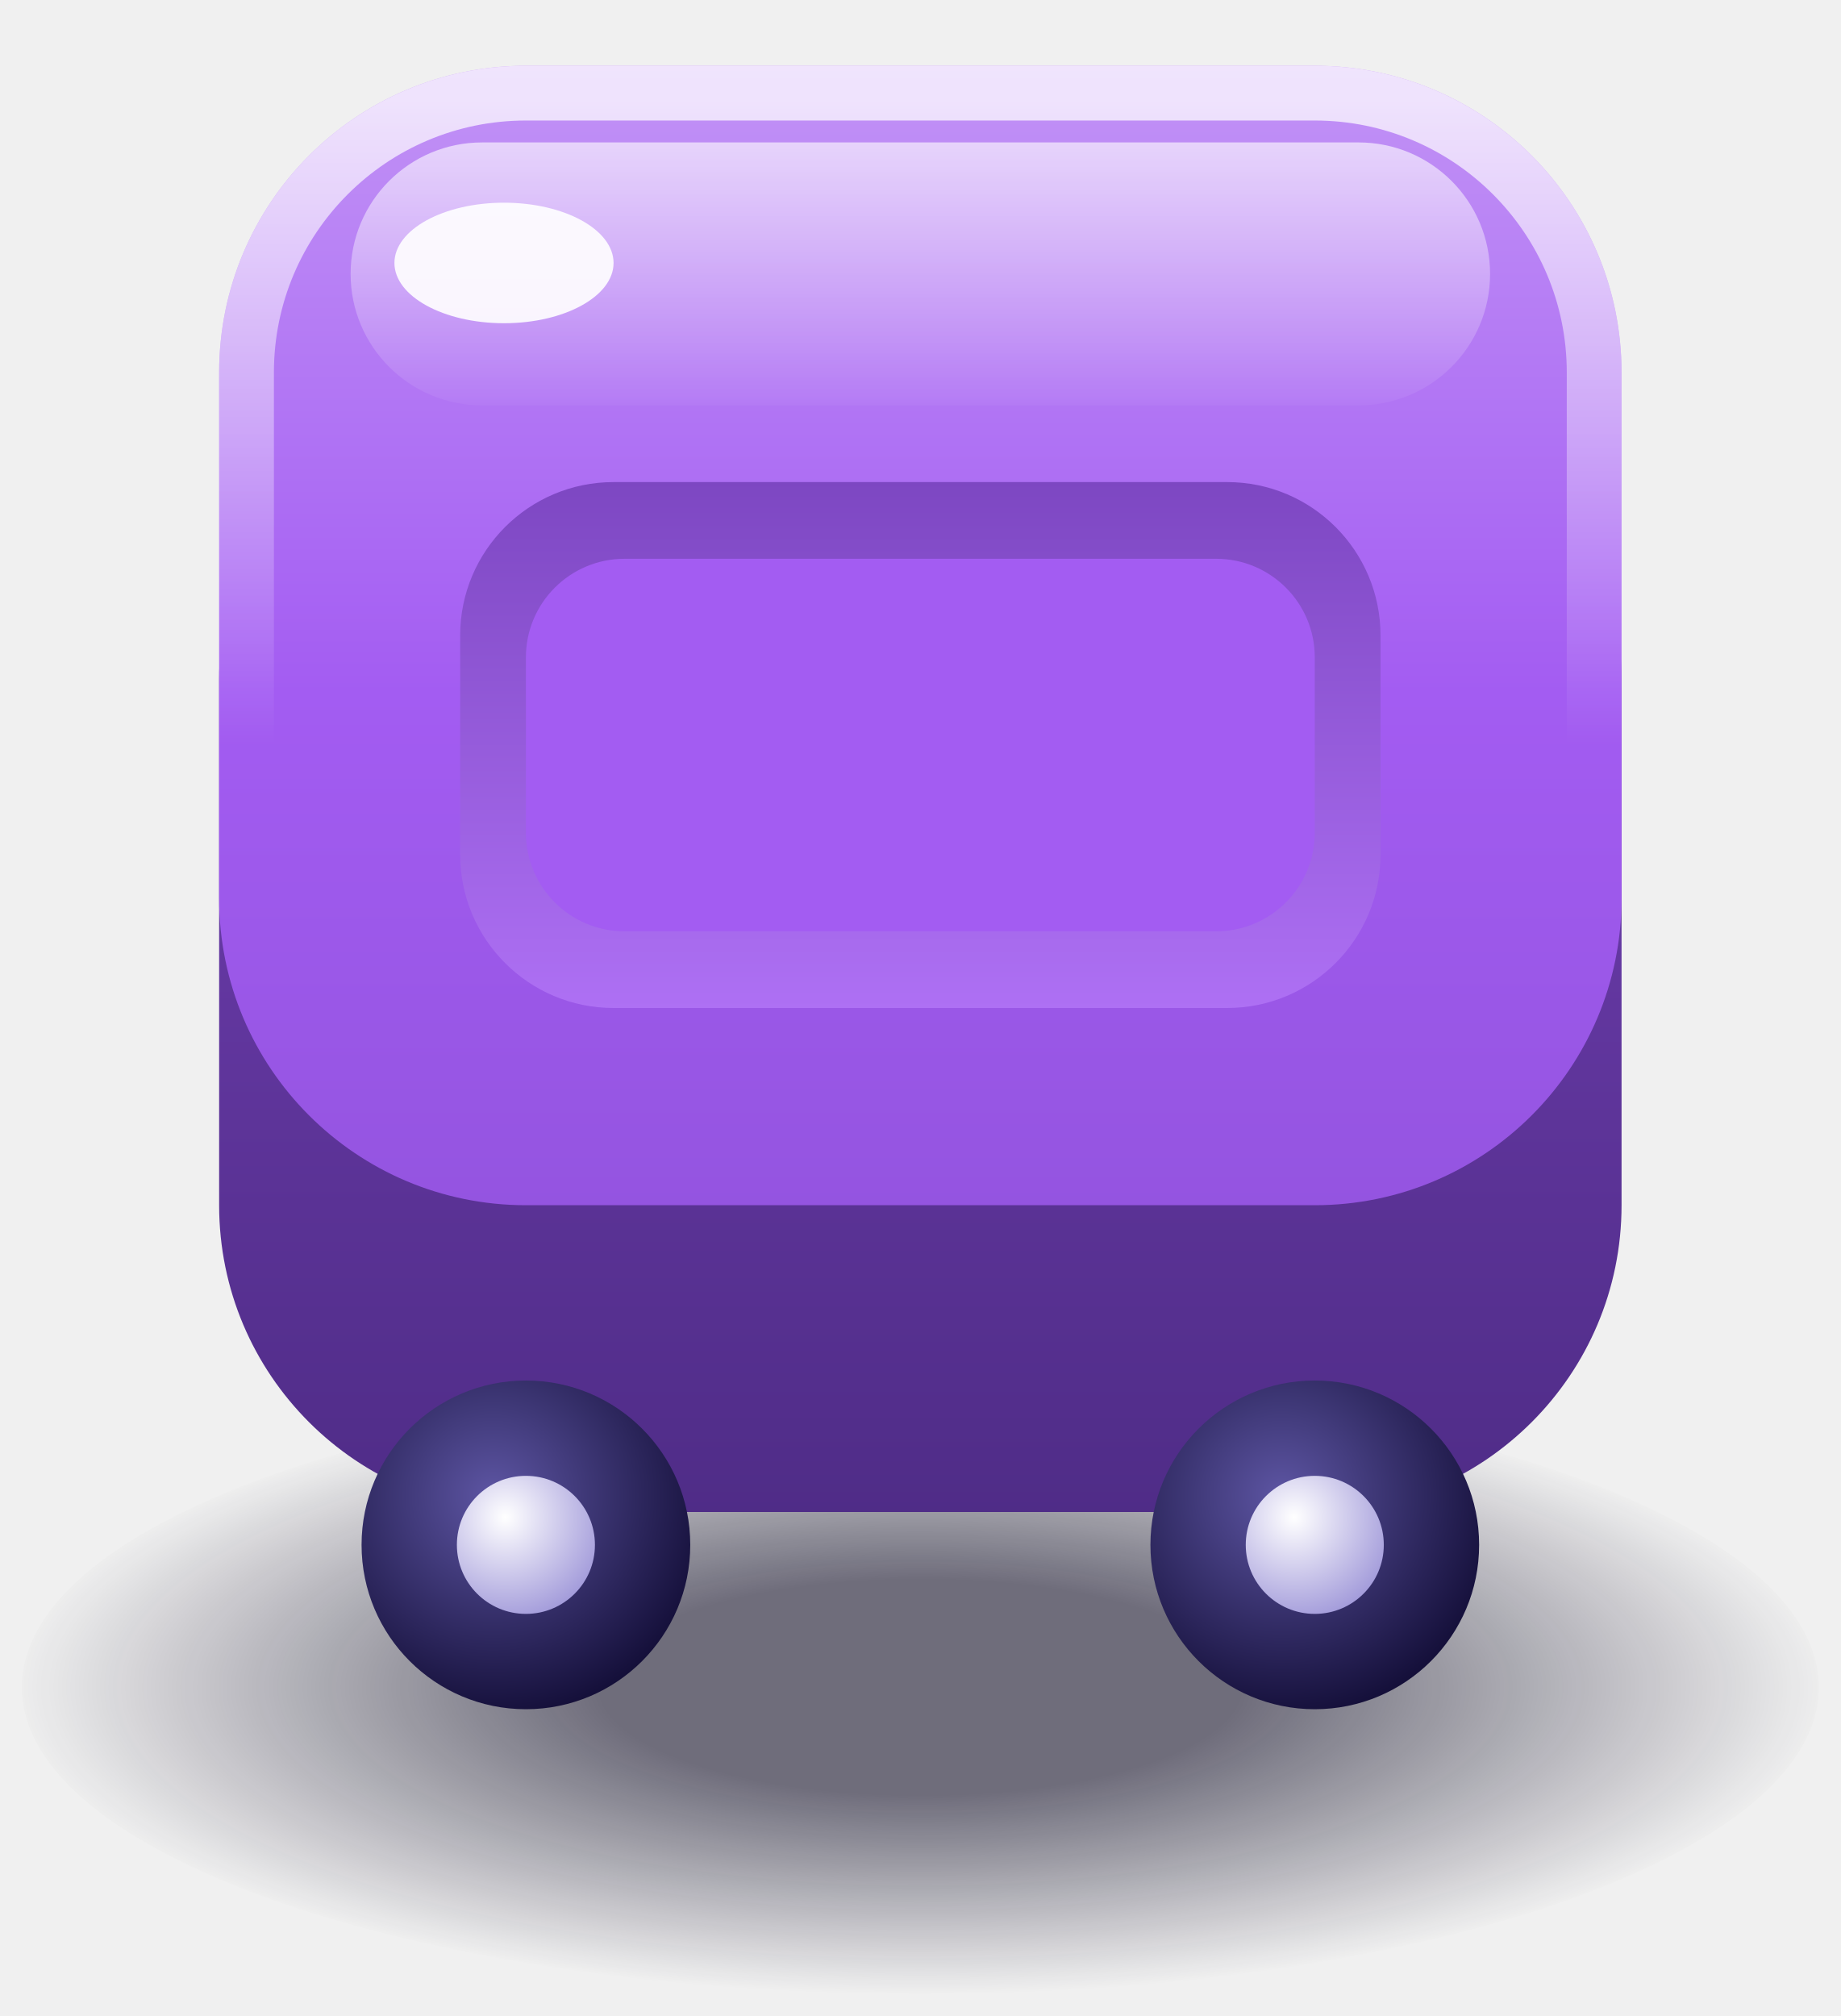
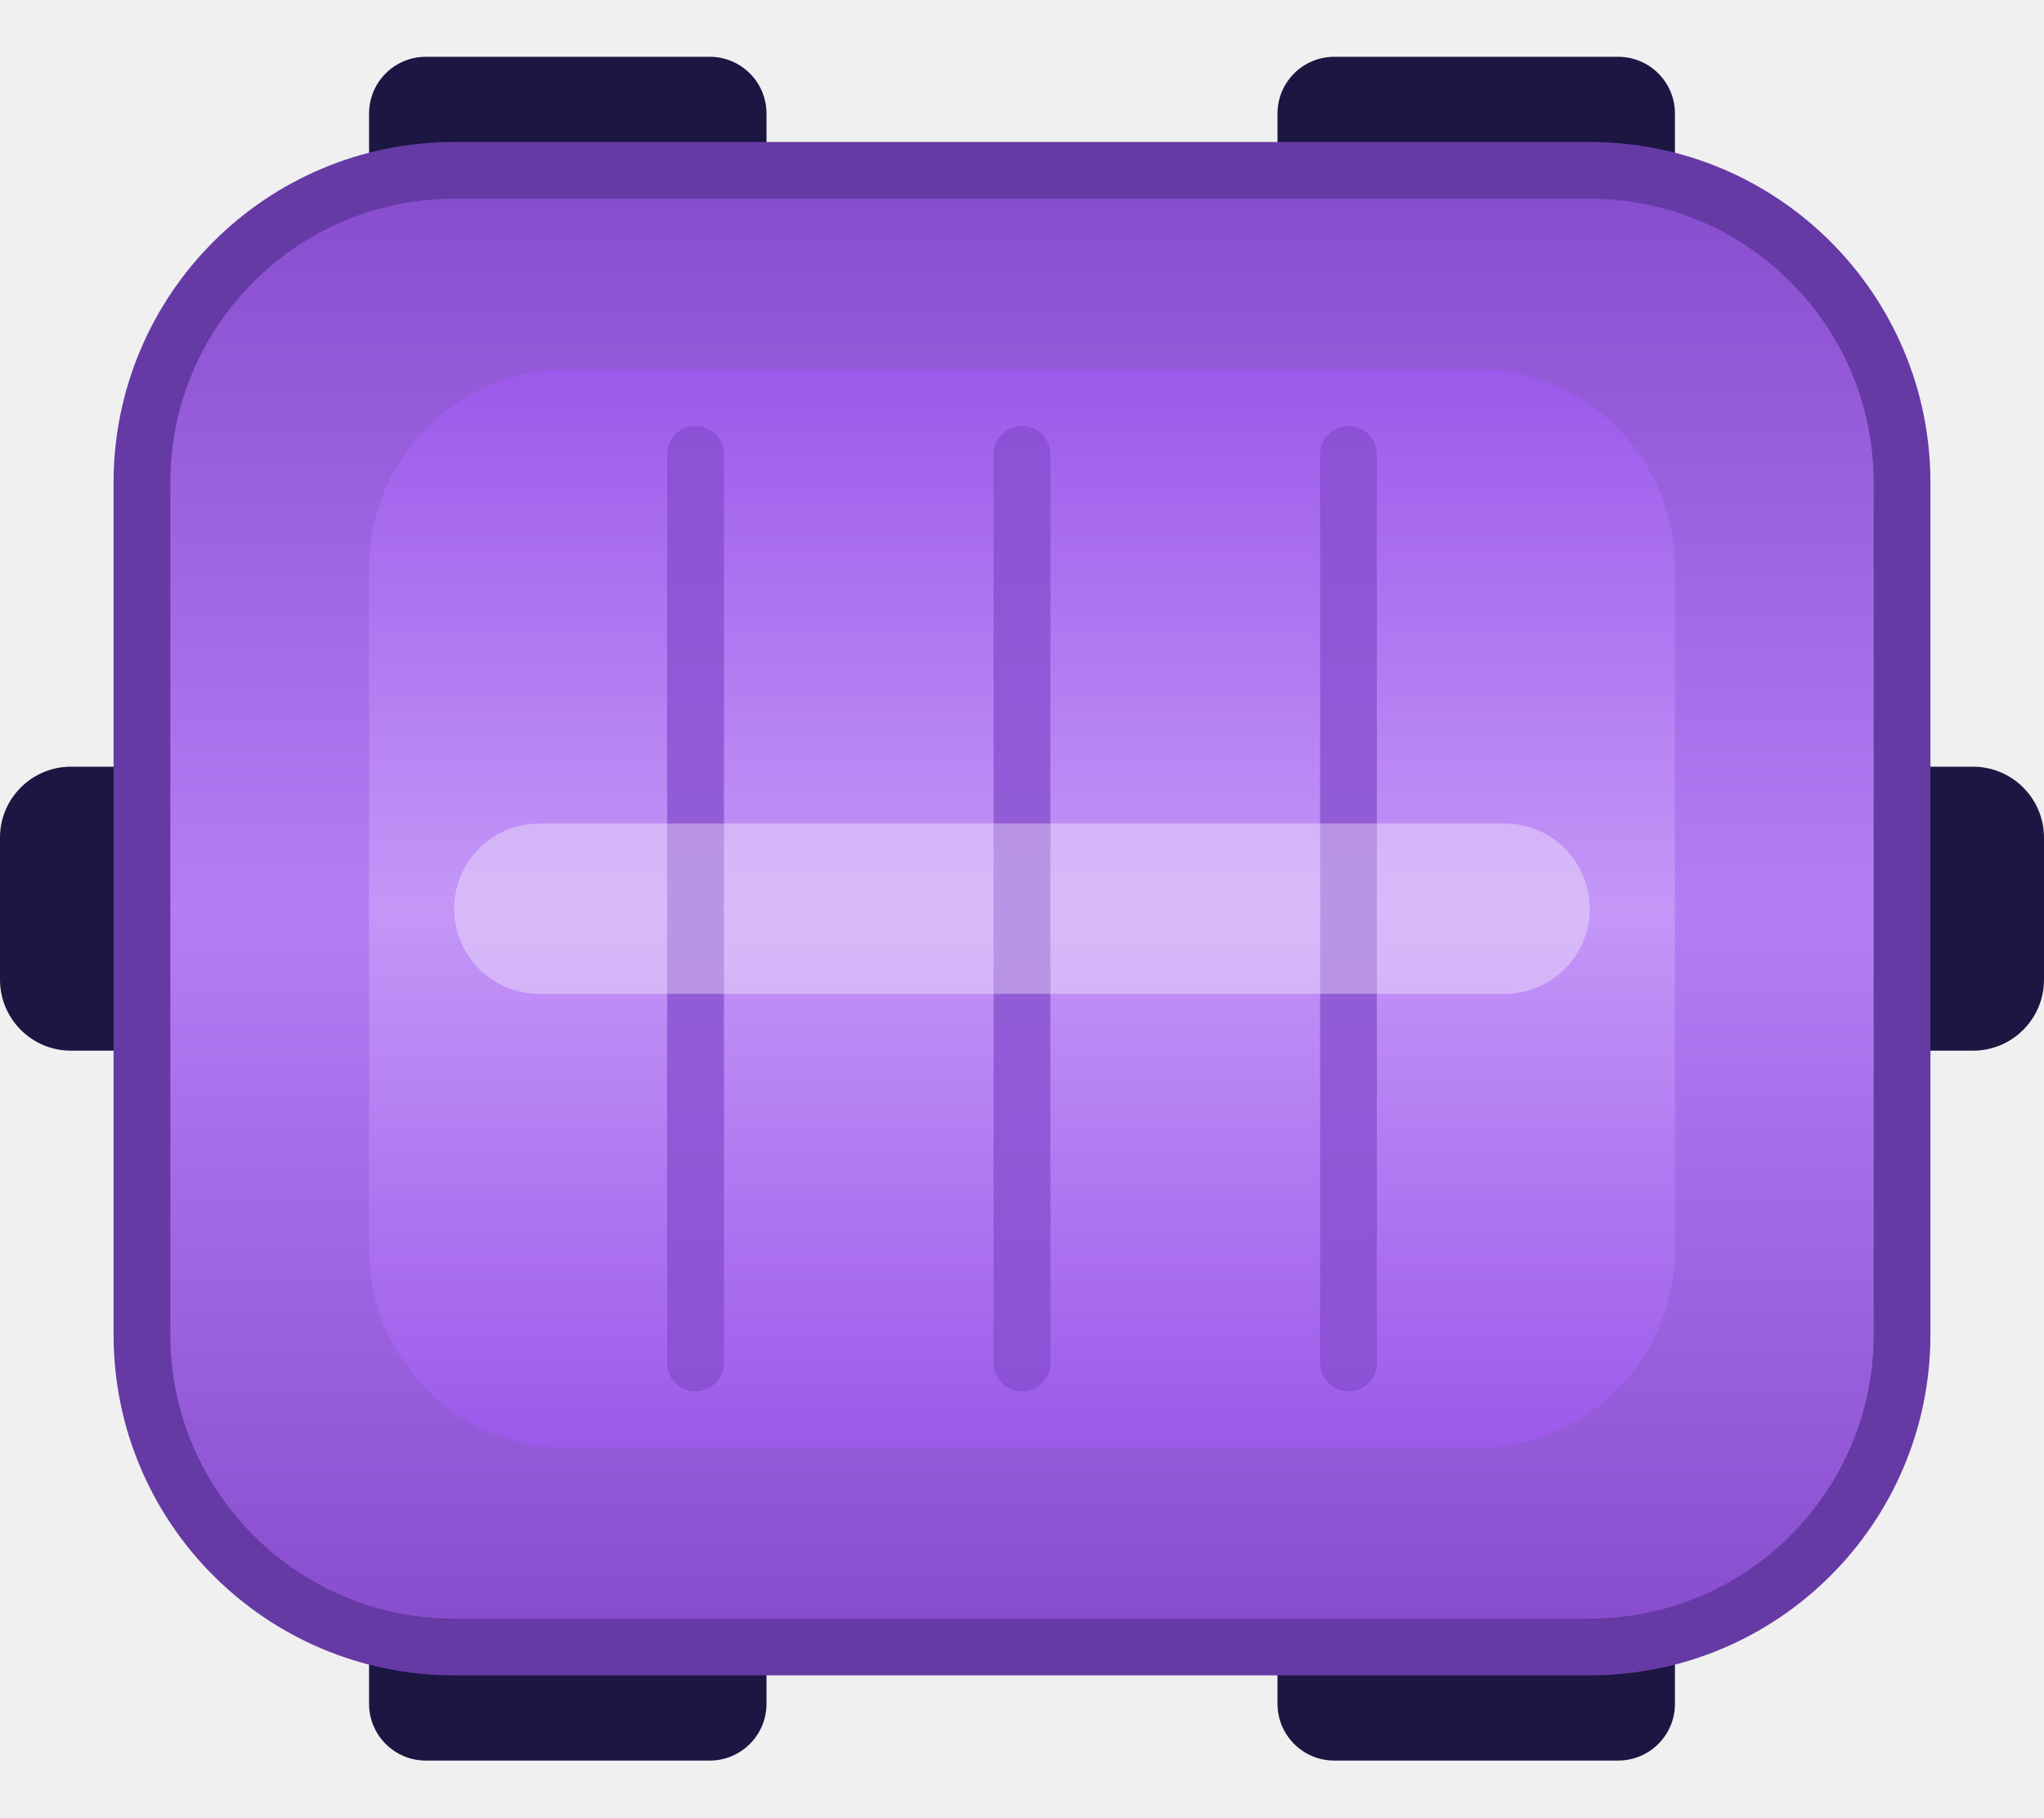
- <svg xmlns="http://www.w3.org/2000/svg" width="168" height="184" viewBox="0 0 168 184">
+ <svg xmlns="http://www.w3.org/2000/svg" width="144" height="128" viewBox="0 0 144 128">
  <defs>
-     <linearGradient id="top" x1="0" y1="0" x2="0" y2="1">
-       <stop offset="0" stop-color="#c293f6" />
-       <stop offset="0.55" stop-color="#a35cf2" />
-       <stop offset="1" stop-color="#9454e0" />
+     <linearGradient id="roof" gradientUnits="userSpaceOnUse" x1="0" y1="12" x2="0" y2="116">
+       <stop offset="0" stop-color="#864ccd" stop-opacity="1" />
+       <stop offset="0.5" stop-color="#b57df5" stop-opacity="1" />
+       <stop offset="1" stop-color="#864ccd" stop-opacity="1" />
    </linearGradient>
-     <linearGradient id="side" x1="0" y1="0" x2="0" y2="1">
-       <stop offset="0" stop-color="#7843bb" />
-       <stop offset="1" stop-color="#4f2c87" />
+     <linearGradient id="panel" gradientUnits="userSpaceOnUse" x1="0" y1="26" x2="0" y2="102">
+       <stop offset="0" stop-color="#9d59eb" stop-opacity="1" />
+       <stop offset="0.5" stop-color="#c497f7" stop-opacity="1" />
+       <stop offset="1" stop-color="#9d59eb" stop-opacity="1" />
    </linearGradient>
-     <linearGradient id="panel" x1="0" y1="0" x2="0" y2="1">
-       <stop offset="0" stop-color="#7d47c2" />
-       <stop offset="1" stop-color="#ae70f4" />
-     </linearGradient>
-     <linearGradient id="rim" x1="0" y1="0" x2="0" y2="1">
-       <stop offset="0" stop-color="#ffffff" stop-opacity="0.75" />
-       <stop offset="0.6" stop-color="#ffffff" stop-opacity="0" />
-     </linearGradient>
-     <linearGradient id="gloss" x1="0" y1="0" x2="0" y2="1">
-       <stop offset="0" stop-color="#ffffff" stop-opacity="0.62" />
-       <stop offset="1" stop-color="#ffffff" stop-opacity="0.04" />
-     </linearGradient>
-     <radialGradient id="shadow" cx="0.5" cy="0.5" r="0.5">
-       <stop offset="0.35" stop-color="#05021c" stop-opacity="0.55" />
-       <stop offset="1" stop-color="#05021c" stop-opacity="0" />
-     </radialGradient>
-     <radialGradient id="wheel" cx="0.4" cy="0.35" r="0.7">
-       <stop offset="0" stop-color="#5d55a3" />
-       <stop offset="1" stop-color="#120d36" />
-     </radialGradient>
-     <radialGradient id="hub" cx="0.35" cy="0.3" r="0.8">
-       <stop offset="0" stop-color="#ffffff" />
-       <stop offset="1" stop-color="#9d95d8" />
-     </radialGradient>
-     <radialGradient id="dome" cx="0.35" cy="0.3" r="0.8">
-       <stop offset="0" stop-color="#cca5f8" />
-       <stop offset="1" stop-color="#703fb2" />
-     </radialGradient>
-     <linearGradient id="glass" x1="0" y1="0" x2="1" y2="1">
-       <stop offset="0" stop-color="#d8f4ff" />
-       <stop offset="1" stop-color="#3fa9f0" />
-     </linearGradient>
-     <radialGradient id="lamp" cx="0.4" cy="0.35" r="0.7">
-       <stop offset="0" stop-color="#ffffff" />
-       <stop offset="1" stop-color="#ffcf3a" />
-     </radialGradient>
  </defs>
-   <ellipse cx="84.0" cy="154" rx="82.0" ry="28" fill="url(#shadow)" />
-   <rect x="20" y="34" width="128" height="104" rx="28" fill="url(#side)" />
-   <circle cx="48" cy="141" r="15" fill="url(#wheel)" />
-   <circle cx="48" cy="141" r="6.3" fill="url(#hub)" />
-   <circle cx="120" cy="141" r="15" fill="url(#wheel)" />
-   <circle cx="120" cy="141" r="6.3" fill="url(#hub)" />
-   <rect x="20" y="6" width="128" height="104" rx="28" fill="url(#top)" />
-   <rect x="22.5" y="8.5" width="123" height="99" rx="25.5" fill="none" stroke="url(#rim)" stroke-width="5" />
-   <rect x="42" y="44" width="84" height="48" rx="14" fill="url(#panel)" />
-   <rect x="48" y="51" width="72" height="34" rx="9" fill="#a35cf2" />
-   <rect x="32" y="13" width="104" height="24" rx="12" fill="url(#gloss)" />
-   <ellipse cx="46" cy="24" rx="10" ry="5.5" fill="#ffffff" fill-opacity="0.9" />
+   <rect x="26" y="4" width="28" height="12" rx="4" fill="#1b1642" />
+   <rect x="26" y="112" width="28" height="12" rx="4" fill="#1b1642" />
+   <rect x="90" y="4" width="28" height="12" rx="4" fill="#1b1642" />
+   <rect x="90" y="112" width="28" height="12" rx="4" fill="#1b1642" />
+   <rect x="0" y="54" width="14" height="20" rx="5" fill="#1b1642" />
+   <rect x="130" y="54" width="14" height="20" rx="5" fill="#1b1642" />
+   <rect x="10" y="12" width="124" height="104" rx="22" fill="url(#roof)" stroke="#663aa5" stroke-width="4" />
+   <rect x="26" y="26" width="92" height="76" rx="14" fill="url(#panel)" />
+   <line x1="49" y1="32" x2="49" y2="96" stroke="#864ccd" stroke-width="4" stroke-linecap="round" stroke-opacity="0.75" />
+   <line x1="72" y1="32" x2="72" y2="96" stroke="#864ccd" stroke-width="4" stroke-linecap="round" stroke-opacity="0.75" />
+   <line x1="95" y1="32" x2="95" y2="96" stroke="#864ccd" stroke-width="4" stroke-linecap="round" stroke-opacity="0.75" />
+   <rect x="32" y="58" width="80" height="12" rx="6" fill="#ffffff" fill-opacity="0.34" />
</svg>
